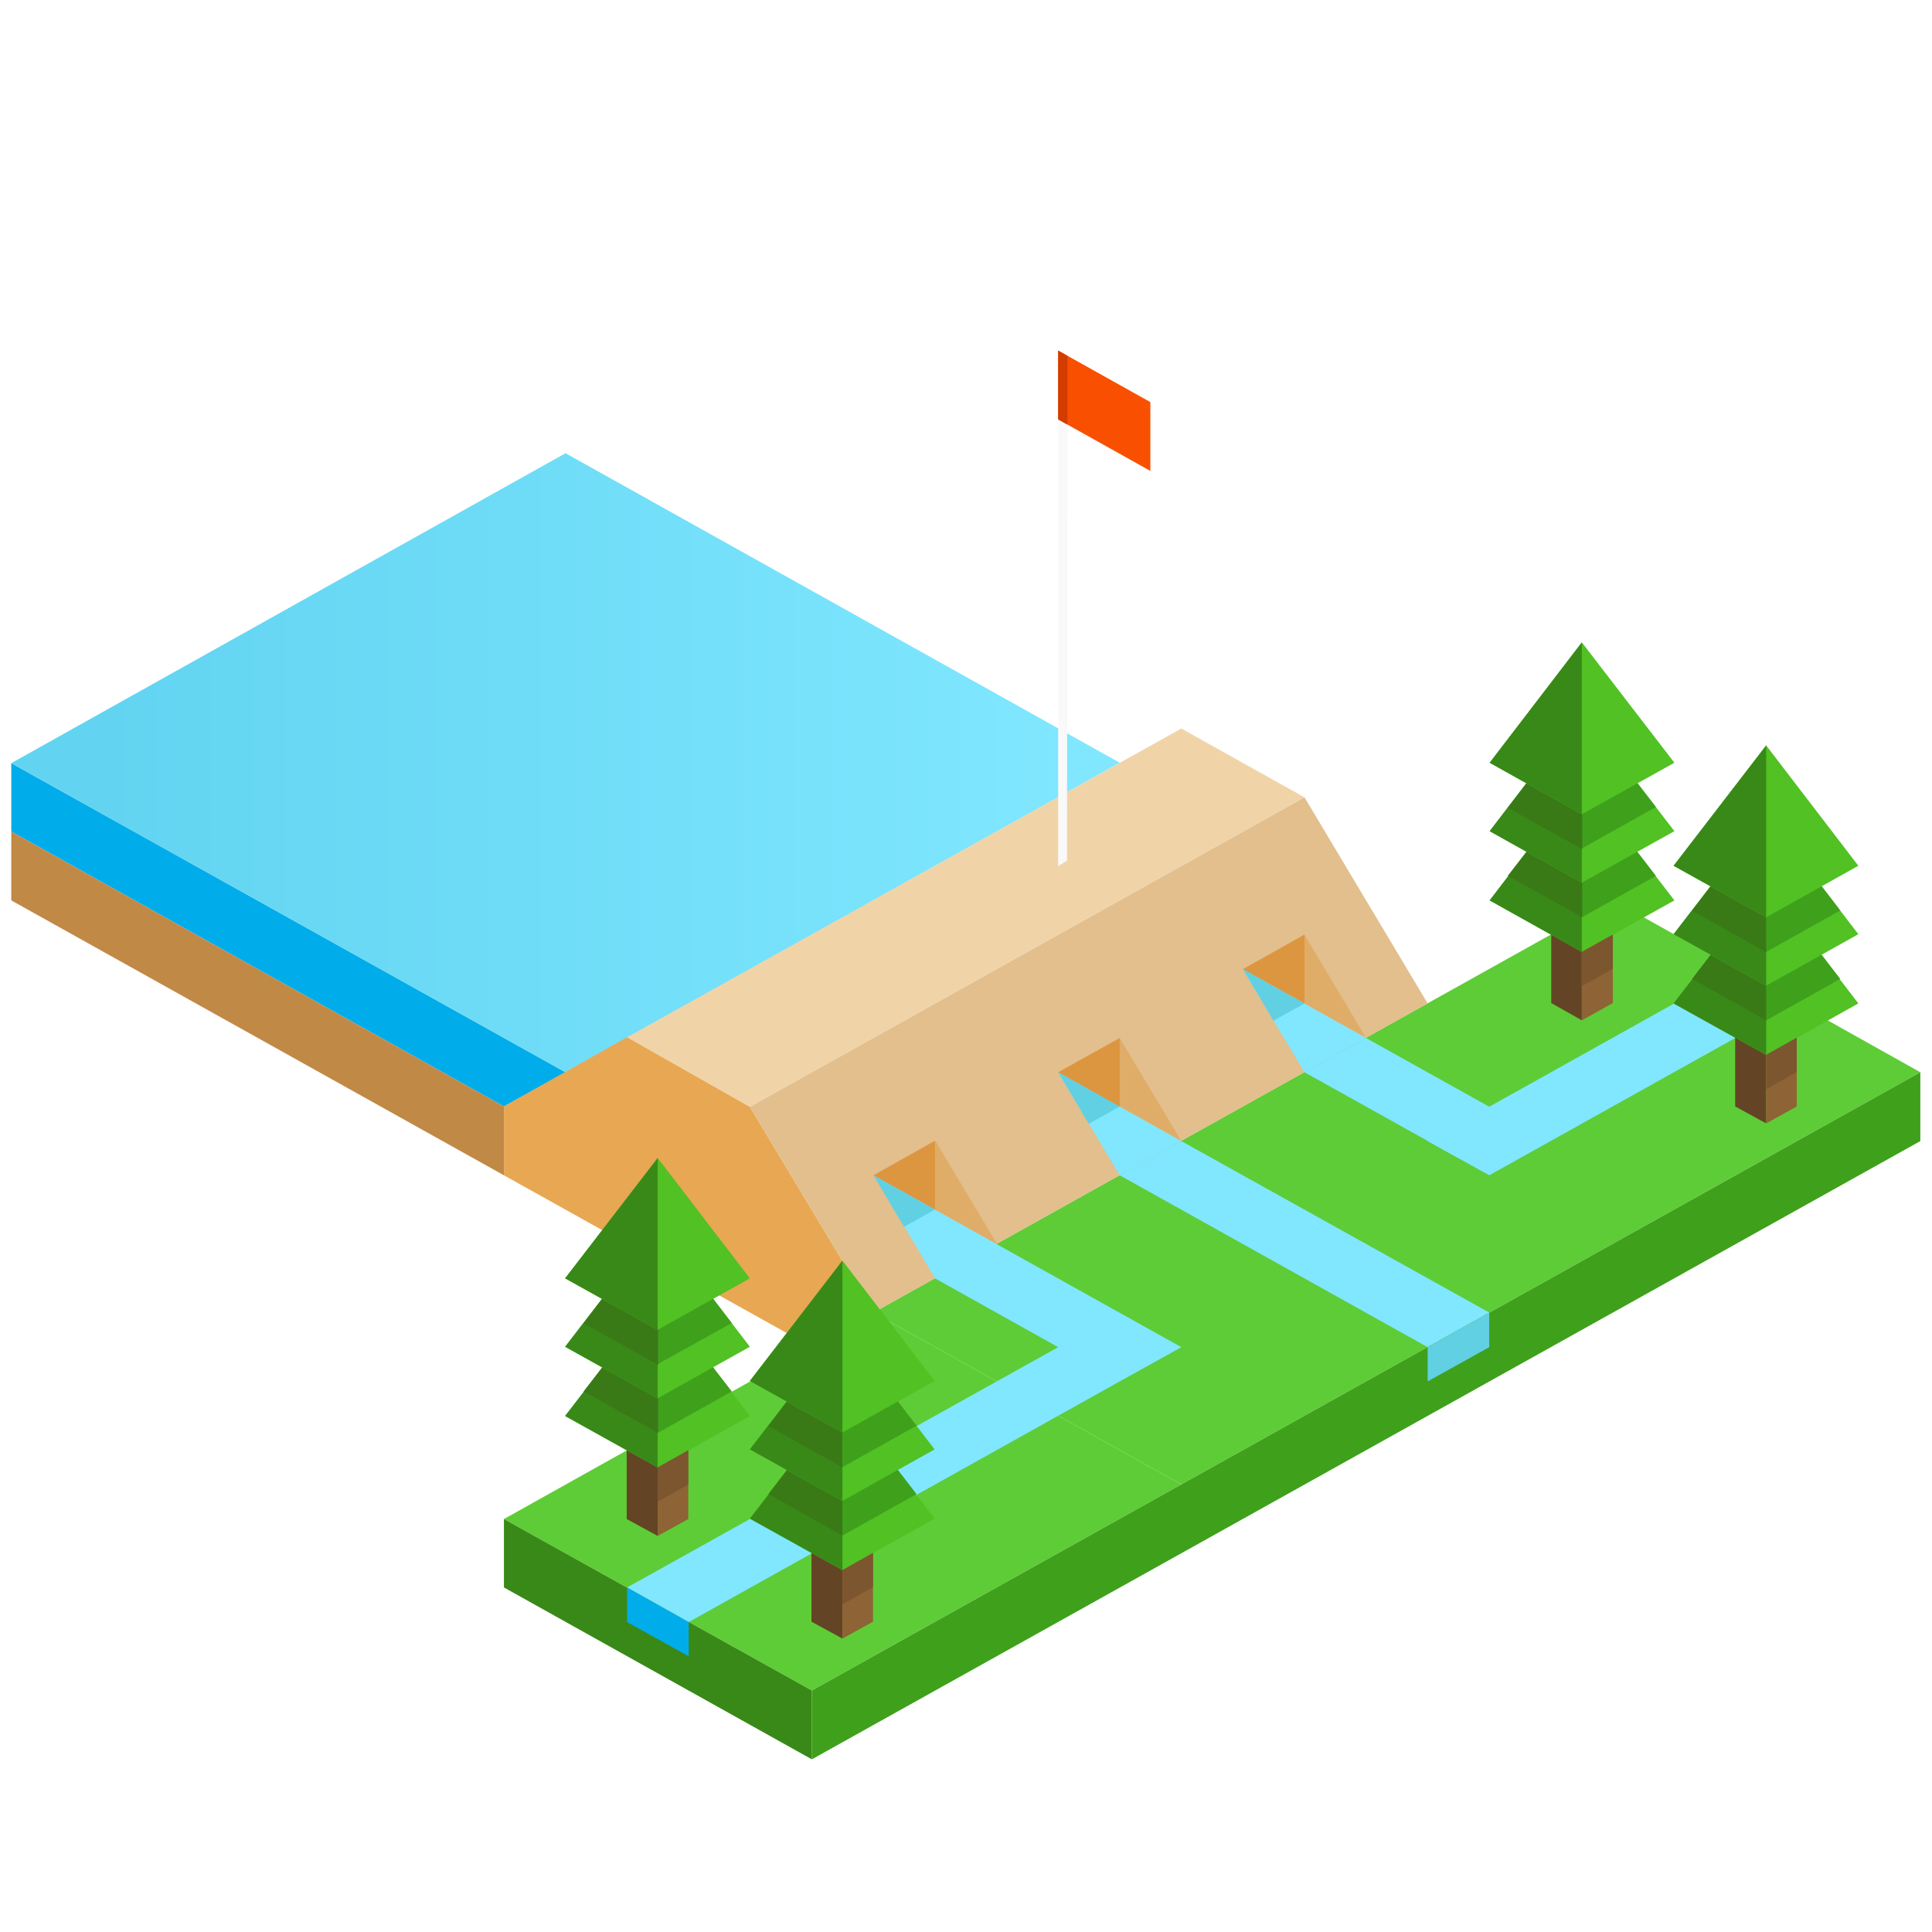
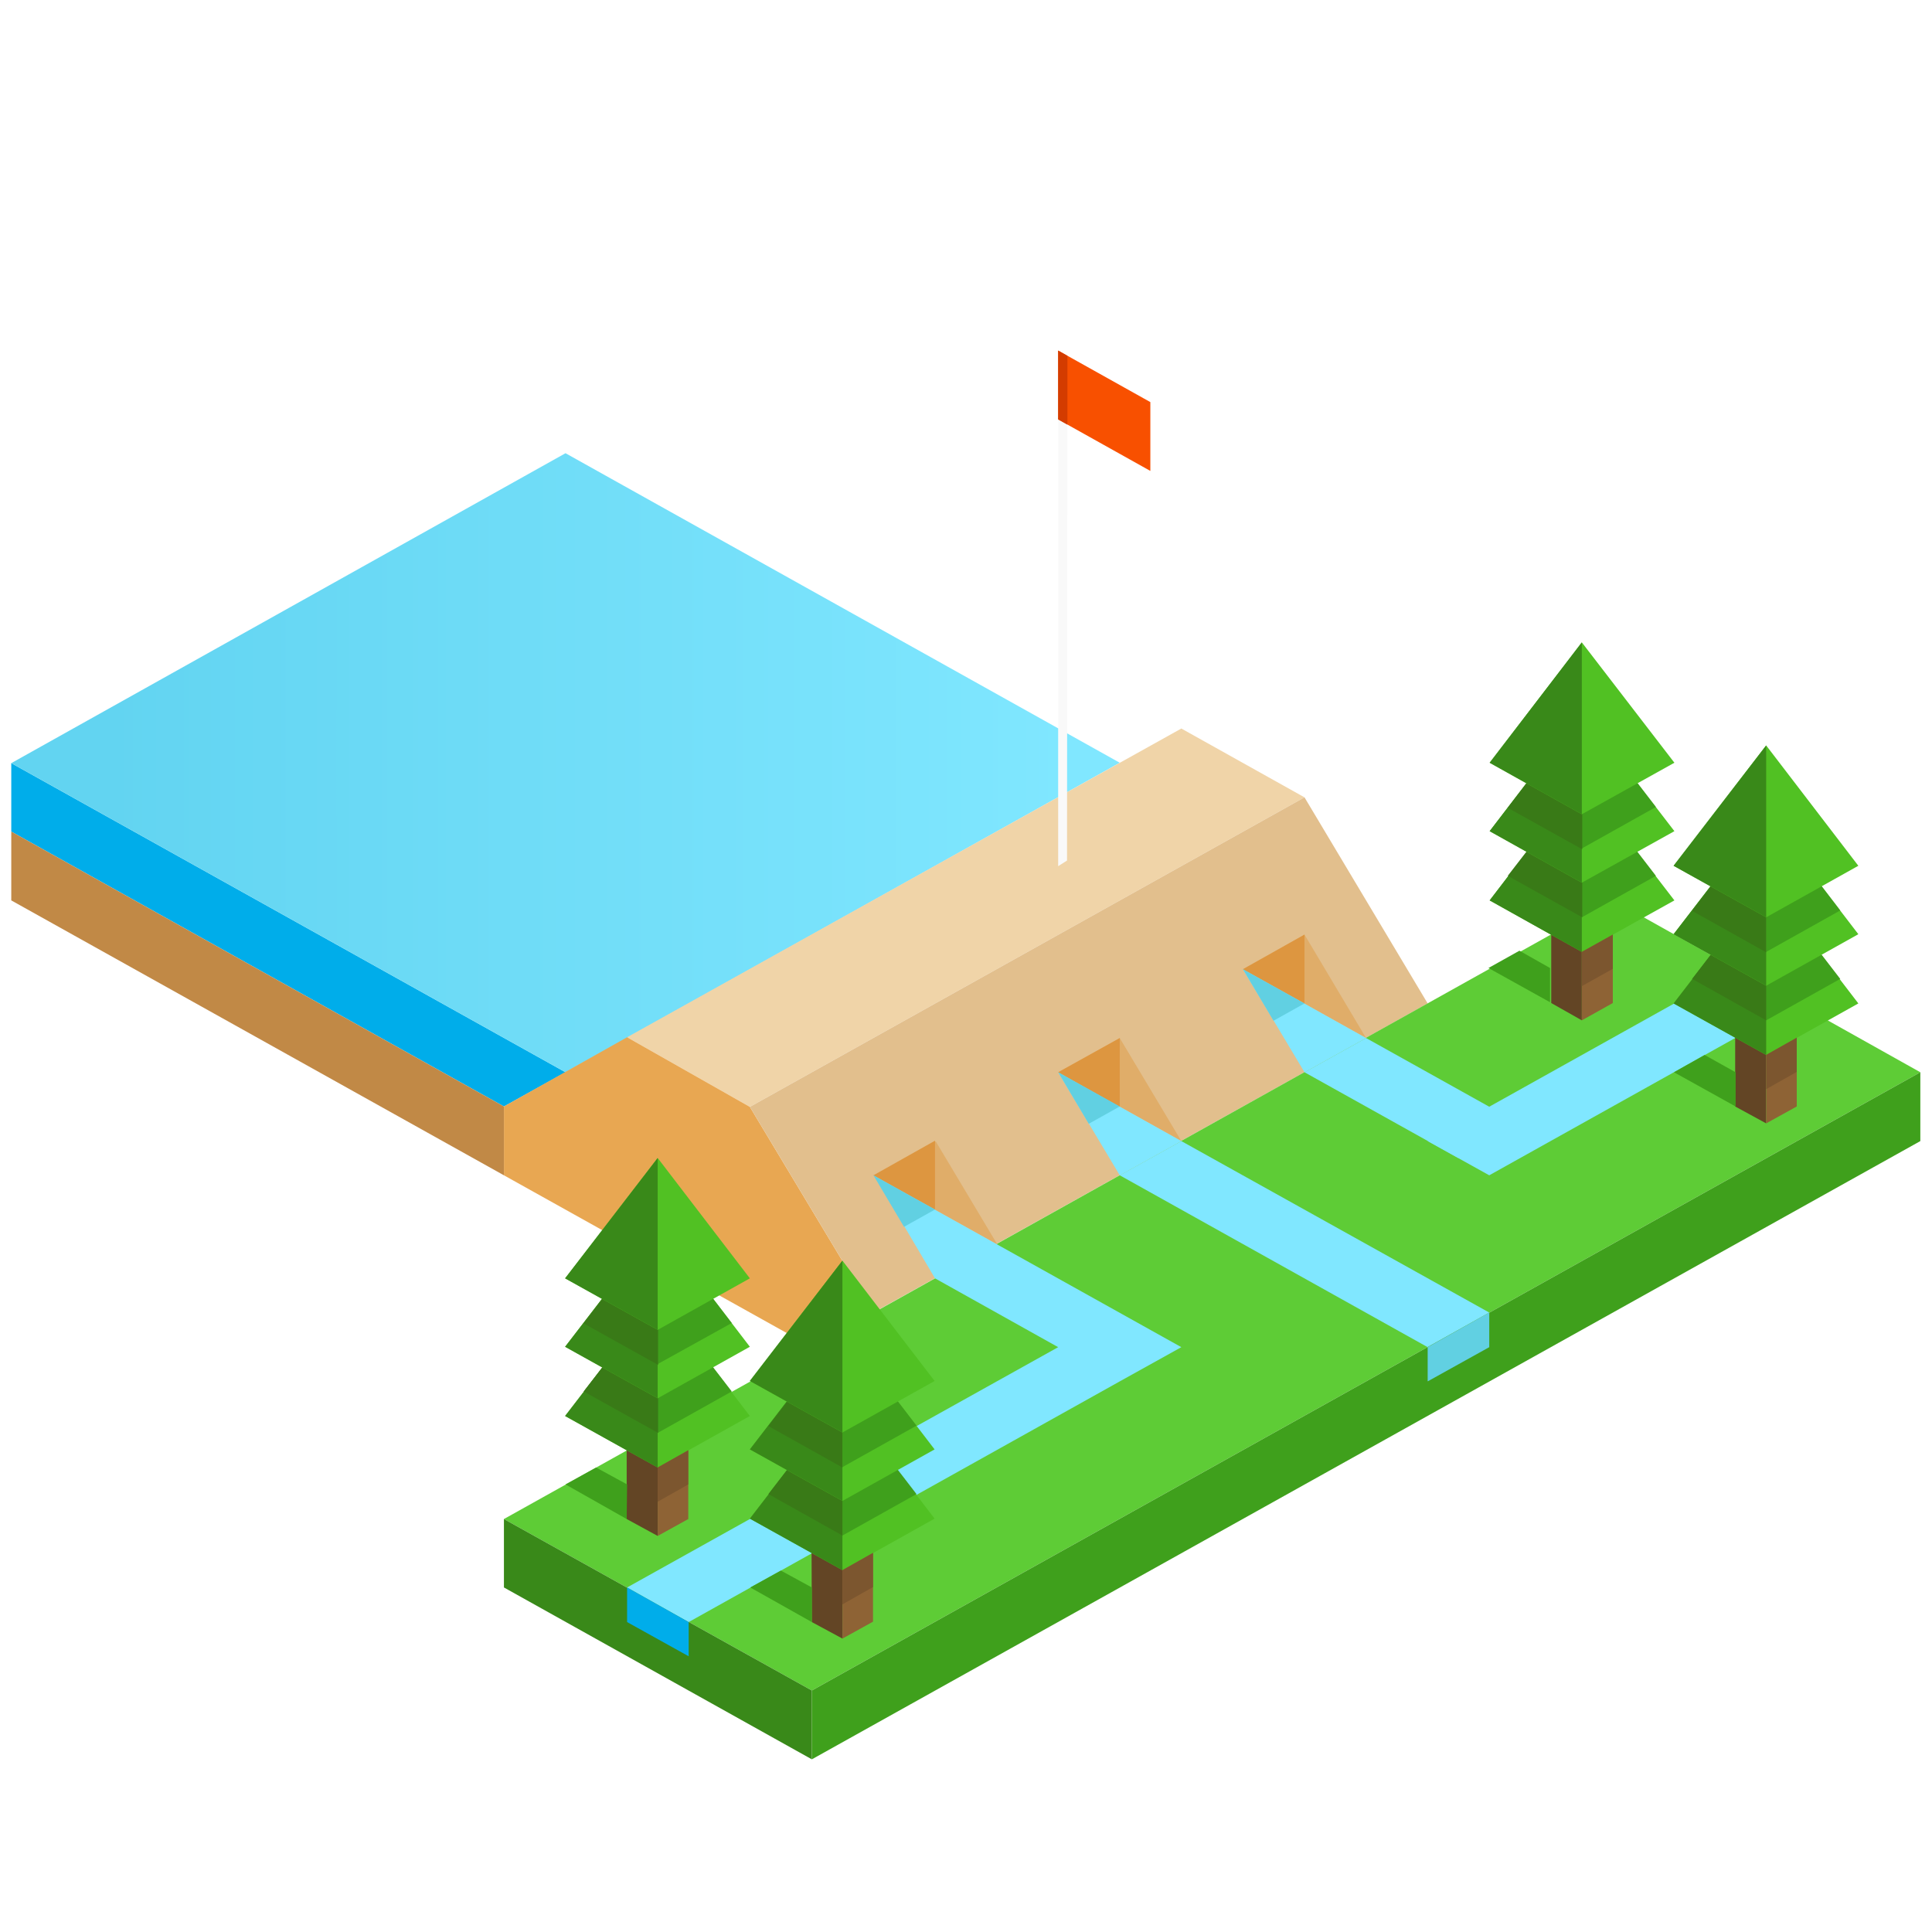
<svg xmlns="http://www.w3.org/2000/svg" version="1.1" x="0px" y="0px" width="480px" height="480px" viewBox="0 0 480 480" style="enable-background:new 0 0 480 480;" xml:space="preserve">
  <style type="text/css">
- 	.st0{fill:#5ECC36;}
- 	.st1{fill:#00ADEA;}
- 	.st2{fill:url(#SVGID_1_);}
- 	.st3{fill:#F0D4A8;}
- 	.st4{fill:#E8A752;}
- 	.st5{fill:#E2BF8D;}
+ 	.st0{fill:#00ADEA;}
+ 	.st1{fill:url(#SVGID_1_);}
+ 	.st2{fill:#F0D4A8;}
+ 	.st3{fill:#E8A752;}
+ 	.st4{fill:#E2BF8D;}
+ 	.st5{fill:#5ECC36;}
	.st6{fill:#398919;}
	.st7{fill:#E0AD69;}
	.st8{fill:#80E7FF;}
	.st9{fill:#DD9640;}
	.st10{fill:#3FA01C;}
	.st11{fill:#61D0E2;}
	.st12{fill:#F9F9F9;}
	.st13{fill:#F85000;}
	.st14{fill:#D33C00;}
	.st15{fill:#B53300;}
	.st16{fill:#C18946;}
	.st17{fill:#634525;}
	.st18{fill:#8E6335;}
	.st19{fill:#51C123;}
	.st20{fill:#397A17;}
	.st21{fill:#7C562F;}
	.st22{fill:none;}
	.st23{fill:url(#SVGID_2_);}
</style>
  <defs>
</defs>
-   <polyline class="st0" points="217,326.1 293.5,368.8 477.1,266.4 400.7,223.6 " />
-   <polygon class="st1" points="2.8,206.6 125.2,274.9 140.5,266.4 2.8,189.6 " />
+   <polygon class="st0" points="2.8,206.6 125.2,274.9 140.5,266.4 2.8,189.6 " />
  <linearGradient id="SVGID_1_" gradientUnits="userSpaceOnUse" x1="26.777" y1="189.508" x2="266.759" y2="189.508">
    <stop offset="0" style="stop-color:#62D4F1" />
    <stop offset="1" style="stop-color:#80E7FF" />
  </linearGradient>
-   <polygon class="st2" points="278.2,189.5 140.5,112.6 2.8,189.6 140.5,266.4 " />
-   <polygon class="st3" points="155.8,257.7 293.5,181 324.1,198.1 186.3,275 " />
-   <polygon class="st4" points="217,326.1 186.3,275 155.8,257.7 125.2,274.9 125.2,292 217,343.2 " />
-   <polygon class="st5" points="354.7,249.3 217,326.1 186.3,275 324.1,198.1 " />
-   <polygon class="st0" points="217,326.1 125.2,377.4 201.7,420 293.5,368.8 " />
+   <polygon class="st1" points="278.2,189.5 140.5,112.6 2.8,189.6 140.5,266.4 " />
+   <polygon class="st2" points="155.8,257.7 293.5,181 324.1,198.1 186.3,275 " />
+   <polygon class="st3" points="217,326.1 186.3,275 155.8,257.7 125.2,274.9 125.2,292 217,343.2 " />
+   <polygon class="st4" points="354.7,249.3 217,326.1 186.3,275 324.1,198.1 " />
+   <polygon class="st5" points="477.1,266.4 400.7,223.6 125.2,377.4 201.7,420 " />
  <polygon class="st6" points="125.2,377.4 125.2,394.4 201.7,437.1 201.7,420 " />
  <polygon class="st7" points="247.8,309.2 232.5,283.6 217.3,292.2 " />
  <polygon class="st7" points="293.5,283.5 278.2,257.9 262.9,266.4 " />
  <polygon class="st8" points="293.5,283.5 278.2,292 262.9,266.4 " />
  <polygon class="st7" points="339.4,257.9 324.1,232.2 308.8,240.8 " />
  <polygon class="st8" points="339.4,257.9 324.1,266.4 308.8,240.8 " />
  <polygon class="st8" points="324.1,266.4 362.3,287.7 377.6,279.2 339.4,257.9 " />
  <polygon class="st8" points="278.2,292 354.7,334.7 370,326.1 293.5,283.5 " />
  <polygon class="st8" points="293.5,334.7 247.6,309.1 217.3,292.2 232.3,317.6 262.9,334.7 155.8,394.4 171.1,403 278.2,343.2   278.2,343.2 " />
  <polygon class="st8" points="431.2,240.8 446.5,249.3 370,292 354.7,283.5 " />
  <polygon class="st9" points="232.3,283.4 232.3,300.5 217,292 " />
  <polygon class="st9" points="278.2,257.9 278.2,275 262.9,266.4 " />
  <polygon class="st9" points="324.1,232.2 324.1,249.3 308.8,240.8 " />
  <g>
    <polygon class="st10" points="477.1,266.4 201.7,420 201.7,437.1 477.1,283.5  " />
  </g>
  <polygon class="st11" points="354.7,334.7 354.7,343.2 370,334.7 370,326.1 " />
-   <polygon class="st1" points="155.8,394.4 155.8,403 171.1,411.5 171.1,403 " />
+   <polygon class="st0" points="155.8,394.4 155.8,403 171.1,411.5 171.1,403 " />
  <polygon class="st12" points="265.1,213.8 262.9,215.2 262.9,87.1 265.2,88.4 " />
  <polygon class="st13" points="262.9,87.1 262.9,104.2 285.8,117 285.8,99.9 " />
  <polygon class="st14" points="265.2,88.4 262.9,87.1 262.9,104.2 265.2,105.5 " />
  <path class="st15" d="M293.6,104.2" />
  <polygon class="st16" points="125.2,274.9 125.2,292 2.8,223.7 2.8,206.6 2.8,206.6 " />
  <polygon class="st17" points="163.4,381.6 155.7,377.4 155.7,351.7 163.4,356 " />
  <polygon class="st18" points="171,377.4 163.4,381.6 163.4,356 171,351.7 " />
  <polygon class="st19" points="140.4,351.8 163.4,364.6 186.3,351.8 163.4,321.9 " />
  <polygon class="st10" points="163.4,356 163.4,321.8 181.8,345.7 " />
  <polygon class="st6" points="140.4,351.8 163.4,364.6 163.4,321.9 " />
  <polygon class="st20" points="163.5,356 163.5,321.8 145,345.7 " />
  <polygon class="st19" points="140.4,334.6 163.4,347.4 186.3,334.6 163.4,304.7 " />
  <polygon class="st6" points="140.4,334.6 163.4,347.4 163.4,304.7 " />
  <polygon class="st10" points="163.4,338.9 163.4,304.7 181.8,328.7 " />
  <polygon class="st20" points="163.5,339.1 163.5,304.8 145,328.8 " />
  <polygon class="st19" points="140.4,317.6 163.4,330.4 186.3,317.6 163.4,287.7 " />
  <polygon class="st6" points="140.4,317.6 163.4,330.4 163.4,287.7 " />
  <polygon class="st11" points="224.6,304.8 232.3,300.5 217,292 " />
  <polygon class="st11" points="270.5,279.2 278.2,274.9 262.9,266.4 " />
  <polygon class="st11" points="316.4,253.6 324.1,249.3 308.8,240.8 " />
  <polygon class="st21" points="171,360.3 163.4,364.6 163.4,373.1 171,368.8 " />
  <polygon class="st17" points="393,253.5 385.4,249.2 385.4,223.6 393,227.9 " />
  <polygon class="st18" points="400.7,249.2 393,253.5 393,227.9 400.7,223.6 " />
  <polygon class="st19" points="370.1,223.7 393,236.5 416,223.7 393,193.8 " />
  <polygon class="st10" points="393,227.9 393,193.7 411.4,217.6 " />
  <polygon class="st6" points="370.1,223.7 393,236.5 393,193.8 " />
  <polygon class="st20" points="393.1,227.9 393.1,193.7 374.6,217.6 " />
  <polygon class="st19" points="370.1,206.5 393,219.3 416,206.5 393,176.6 " />
  <polygon class="st6" points="370.1,206.5 393,219.3 393,176.6 " />
  <polygon class="st10" points="393,210.8 393,176.6 411.4,200.5 " />
  <polygon class="st20" points="393.1,211 393.1,176.7 374.6,200.7 " />
  <polygon class="st19" points="370.1,189.5 393,202.3 416,189.5 393,159.6 " />
  <polygon class="st6" points="370.1,189.5 393,202.3 393,159.6 " />
  <polygon class="st21" points="400.7,232.2 393,236.5 393,245 400.7,240.7 " />
-   <polygon class="st17" points="209.3,407.1 201.6,402.9 201.6,377.3 209.3,381.5 " />
+   <polygon class="st17" points="209.3,407.1 201.7,403 201.6,377.3 209.3,381.5 " />
  <polygon class="st18" points="216.9,402.9 209.3,407.1 209.3,381.5 216.9,377.3 " />
  <polygon class="st19" points="186.3,377.3 209.3,390.1 232.2,377.3 209.3,347.4 " />
  <polygon class="st10" points="209.3,381.5 209.3,347.3 227.7,371.2 " />
  <polygon class="st6" points="186.3,377.3 209.3,390.1 209.3,347.4 " />
  <polygon class="st20" points="209.3,381.5 209.3,347.3 190.9,371.2 " />
  <polygon class="st19" points="186.3,360.1 209.3,372.9 232.2,360.1 209.3,330.2 " />
  <polygon class="st6" points="186.3,360.1 209.3,372.9 209.3,330.2 " />
  <polygon class="st10" points="209.3,364.5 209.3,330.2 227.7,354.2 " />
  <polygon class="st20" points="209.3,364.6 209.3,330.4 190.9,354.3 " />
  <polygon class="st19" points="186.3,343.1 209.3,355.9 232.2,343.1 209.3,313.2 " />
  <polygon class="st6" points="186.3,343.1 209.3,355.9 209.3,313.2 " />
  <polygon class="st21" points="216.9,385.8 209.3,390.1 209.3,398.6 216.9,394.3 " />
  <polygon class="st17" points="438.8,279.1 431.1,274.9 431.1,249.3 438.8,253.5 " />
  <polygon class="st18" points="446.4,274.9 438.8,279.1 438.8,253.5 446.4,249.3 " />
  <polygon class="st19" points="415.8,249.3 438.8,262.1 461.7,249.3 438.8,219.4 " />
  <polygon class="st10" points="438.8,253.5 438.8,219.3 457.2,243.2 " />
  <polygon class="st6" points="415.8,249.3 438.8,262.1 438.8,219.4 " />
  <polygon class="st20" points="438.8,253.5 438.8,219.3 420.4,243.2 " />
  <polygon class="st19" points="415.8,232.1 438.8,244.9 461.7,232.1 438.8,202.2 " />
  <polygon class="st6" points="415.8,232.1 438.8,244.9 438.8,202.2 " />
  <polygon class="st10" points="438.8,236.5 438.8,202.2 457.2,226.2 " />
  <polygon class="st20" points="438.8,236.6 438.8,202.4 420.4,226.3 " />
  <polygon class="st19" points="415.8,215.1 438.8,227.9 461.7,215.1 438.8,185.2 " />
  <polygon class="st6" points="415.8,215.1 438.8,227.9 438.8,185.2 " />
  <polygon class="st21" points="446.4,257.8 438.8,262.1 438.8,270.6 446.4,266.3 " />
  <rect class="st22" width="480" height="480" />
+   <polygon class="st10" points="155.7,377.4 140.5,368.8 148.1,364.6 155.8,368.8 " />
+   <polygon class="st10" points="385.1,249 369.8,240.5 377.5,236.2 385.1,240.5 " />
+   <polygon class="st10" points="201.7,403 186.4,394.4 194,390.2 201.7,394.4 " />
+   <polygon class="st10" points="431.2,274.9 415.9,266.4 423.5,262.1 431.2,266.4 " />
</svg>
